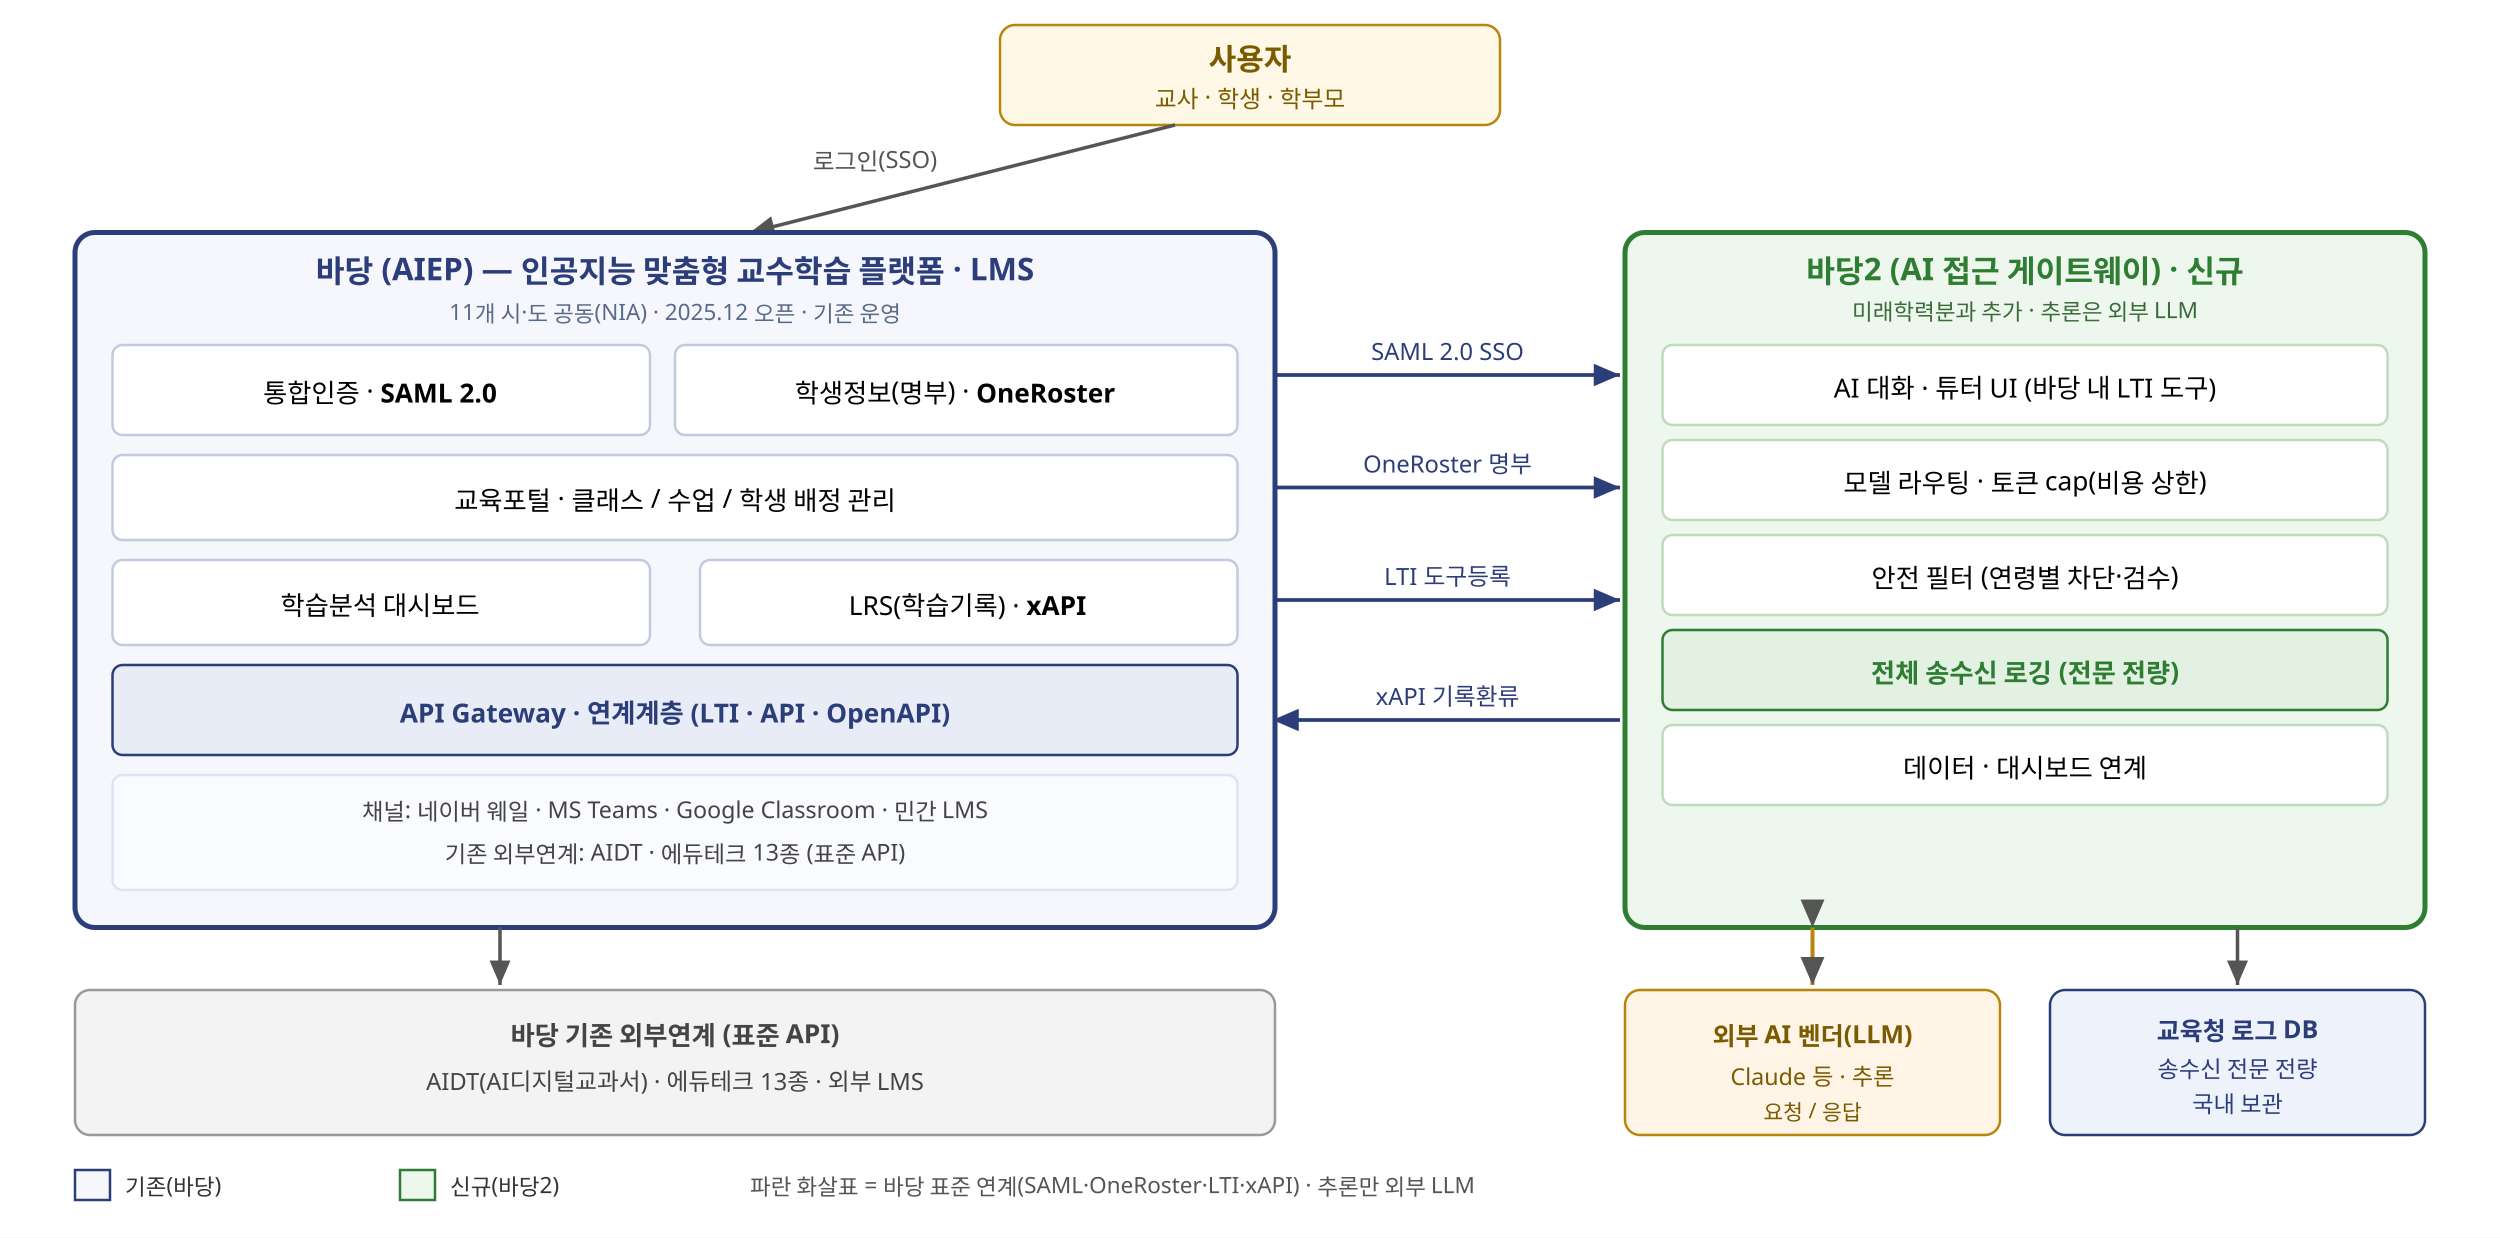
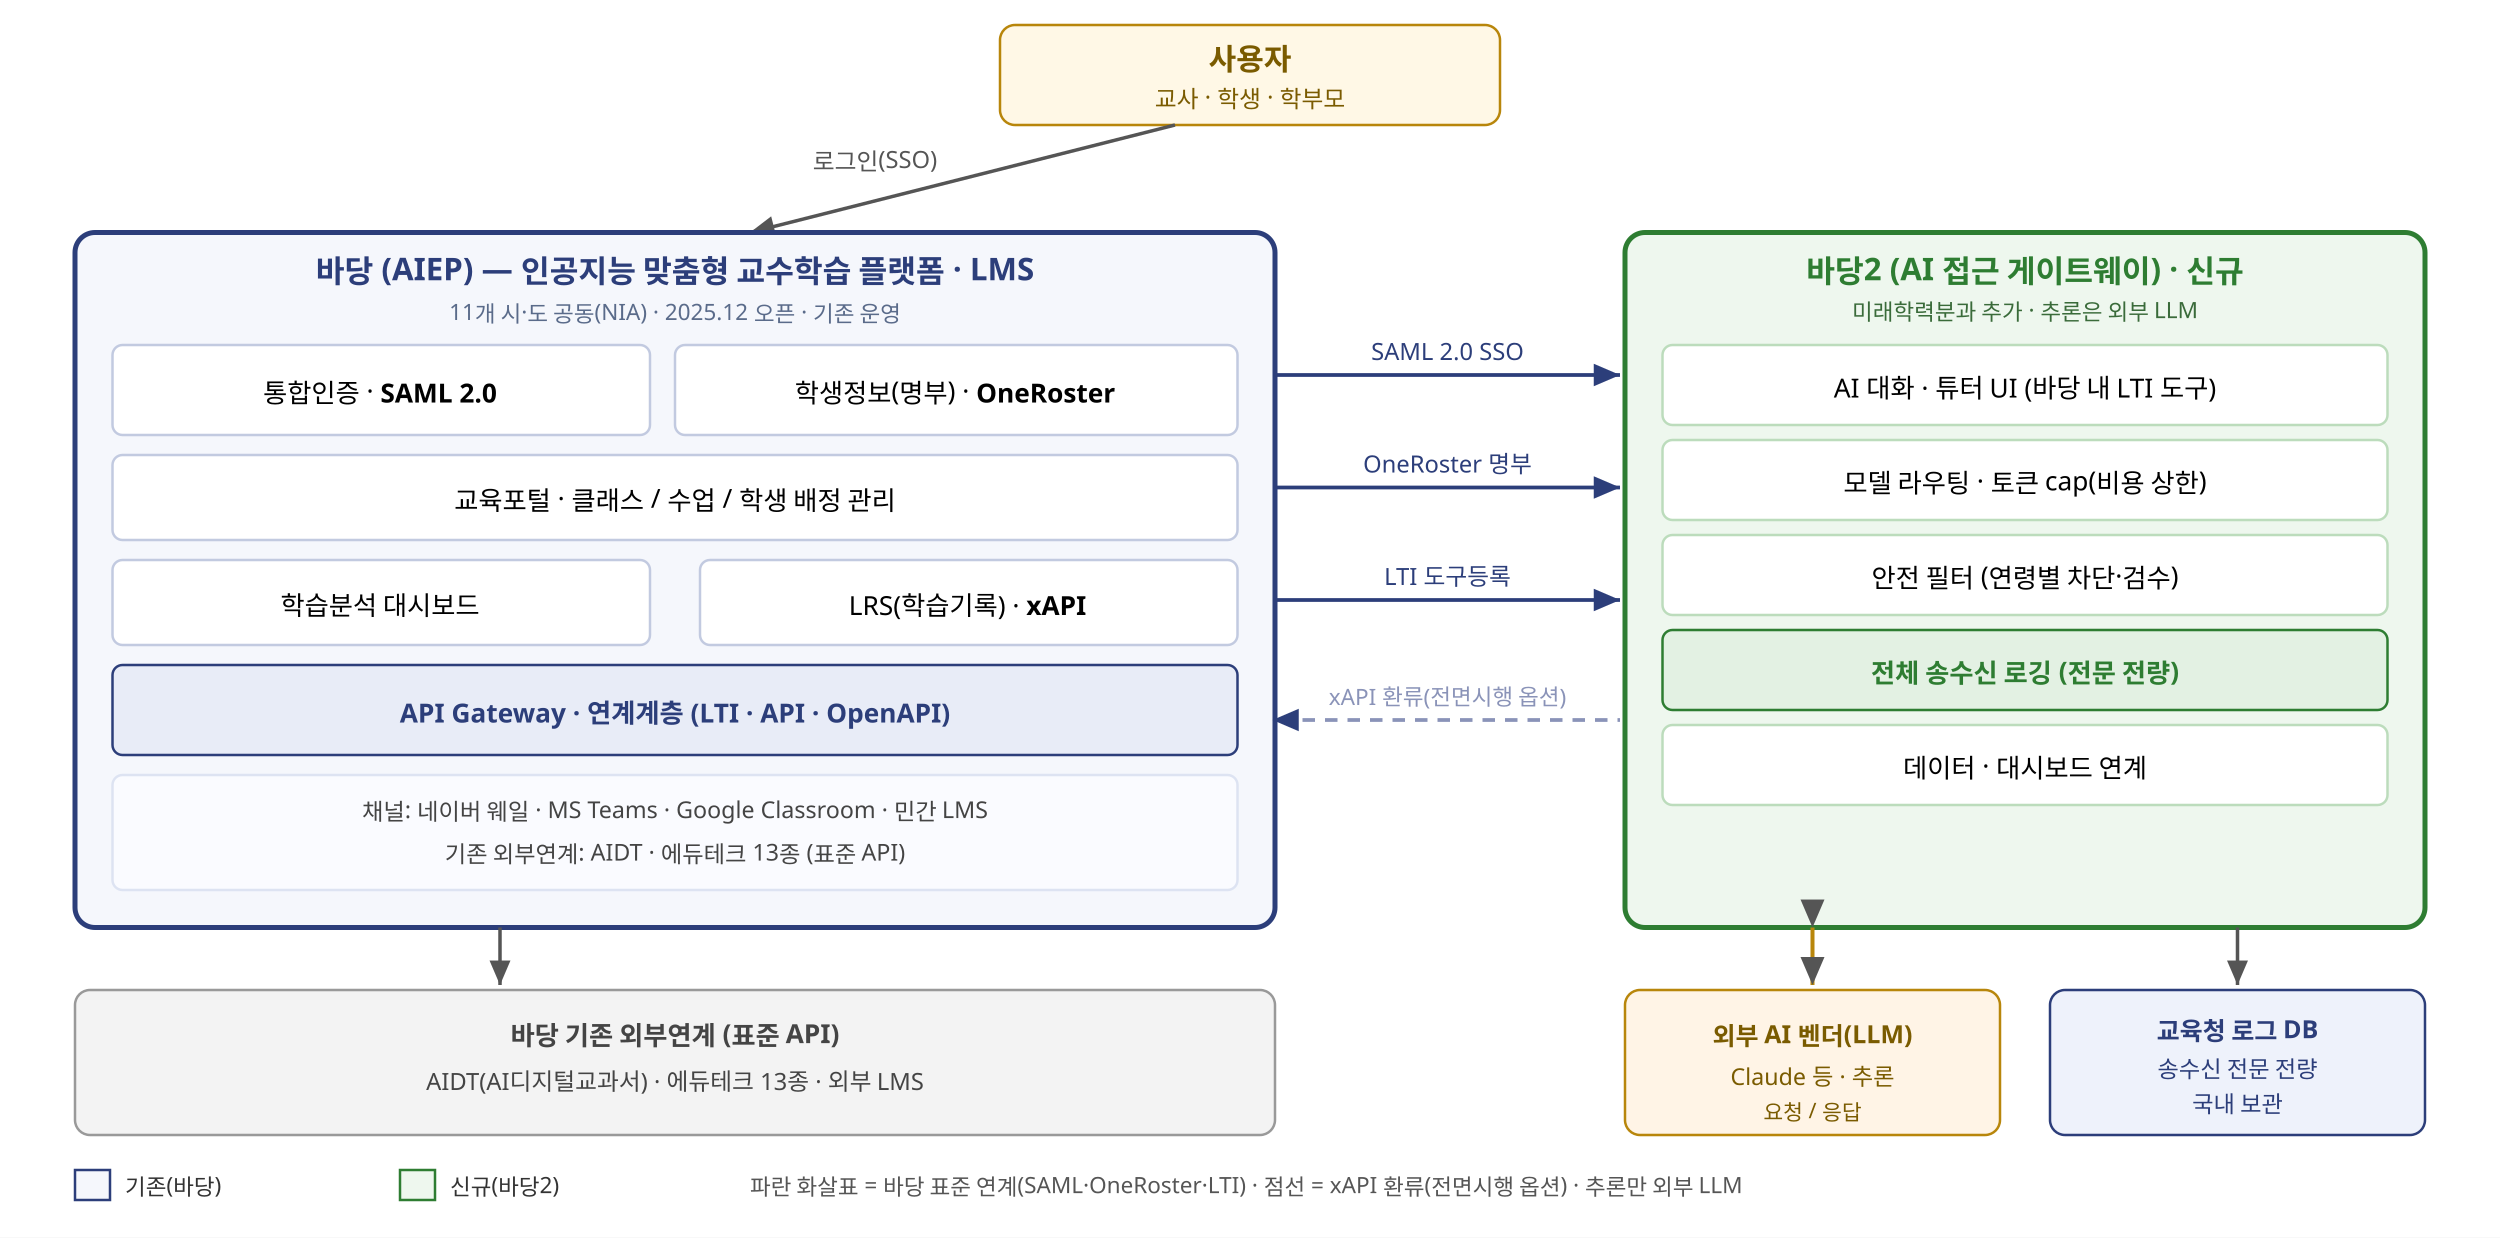
<svg xmlns="http://www.w3.org/2000/svg" viewBox="0 0 1000 495" preserveAspectRatio="xMidYMid meet" style="width:100%;height:auto;max-width:1000px;" font-family="Malgun Gothic, 맑은 고딕, sans-serif">
  <defs>
    <marker id="arr" markerWidth="9" markerHeight="9" refX="7" refY="3" orient="auto" markerUnits="strokeWidth">
      <path d="M0,0 L7,3 L0,6 Z" fill="#555" />
    </marker>
    <marker id="arrb" markerWidth="9" markerHeight="9" refX="7" refY="3" orient="auto" markerUnits="strokeWidth">
      <path d="M0,0 L7,3 L0,6 Z" fill="#2c3e7a" />
    </marker>
    <marker id="arrbs" markerWidth="9" markerHeight="9" refX="2" refY="3" orient="auto" markerUnits="strokeWidth">
      <path d="M7,0 L0,3 L7,6 Z" fill="#2c3e7a" />
    </marker>
  </defs>
  <rect x="0" y="0" width="1000" height="495" fill="#ffffff" />
  <rect x="400" y="10" width="200" height="40" rx="6" fill="#fff8e6" stroke="#b8860b" />
  <text x="500" y="28" text-anchor="middle" font-size="12" font-weight="bold" fill="#7a5b00">사용자</text>
  <text x="500" y="43" text-anchor="middle" font-size="9.5" fill="#7a5b00">교사 · 학생 · 학부모</text>
  <line x1="470" y1="50" x2="300" y2="93" stroke="#555" stroke-width="1.4" marker-end="url(#arr)" />
  <text x="350" y="68" text-anchor="middle" font-size="9.5" fill="#555">로그인(SSO)</text>
  <rect x="30" y="93" width="480" height="278" rx="8" fill="#f5f7fc" stroke="#2c3e7a" stroke-width="2" />
  <text x="270" y="113" text-anchor="middle" font-size="12.5" font-weight="bold" fill="#2c3e7a">바당 (AIEP) — 인공지능 맞춤형 교수학습 플랫폼 · LMS</text>
  <text x="270" y="128" text-anchor="middle" font-size="9" fill="#5a6b8a">11개 시·도 공동(NIA) · 2025.12 오픈 · 기존 운영</text>
  <rect x="45" y="138" width="215" height="36" rx="4" fill="#fff" stroke="#c2cae0" />
  <text x="152" y="161" text-anchor="middle" font-size="10.5">통합인증 · <tspan font-weight="bold">SAML 2.0</tspan>
  </text>
  <rect x="270" y="138" width="225" height="36" rx="4" fill="#fff" stroke="#c2cae0" />
  <text x="382" y="161" text-anchor="middle" font-size="10.5">학생정보(명부) · <tspan font-weight="bold">OneRoster</tspan>
  </text>
  <rect x="45" y="182" width="450" height="34" rx="4" fill="#fff" stroke="#c2cae0" />
  <text x="270" y="204" text-anchor="middle" font-size="10.5">교육포털 · 클래스 / 수업 / 학생 배정 관리</text>
  <rect x="45" y="224" width="215" height="34" rx="4" fill="#fff" stroke="#c2cae0" />
  <text x="152" y="246" text-anchor="middle" font-size="10.5">학습분석 대시보드</text>
  <rect x="280" y="224" width="215" height="34" rx="4" fill="#fff" stroke="#c2cae0" />
  <text x="387" y="246" text-anchor="middle" font-size="10.5">LRS(학습기록) · <tspan font-weight="bold">xAPI</tspan>
  </text>
  <rect x="45" y="266" width="450" height="36" rx="4" fill="#e8ecf7" stroke="#2c3e7a" />
  <text x="270" y="289" text-anchor="middle" font-size="10.5" font-weight="bold" fill="#2c3e7a">API Gateway · 연계계층 (LTI · API · OpenAPI)</text>
  <rect x="45" y="310" width="450" height="46" rx="4" fill="#fafbff" stroke="#dde3f2" />
  <text x="270" y="328" text-anchor="middle" font-size="9.3" fill="#444">채널: 네이버 웨일 · MS Teams · Google Classroom · 민간 LMS</text>
  <text x="270" y="345" text-anchor="middle" font-size="9.3" fill="#444">기존 외부연계: AIDT · 에듀테크 13종 (표준 API)</text>
  <rect x="650" y="93" width="320" height="278" rx="8" fill="#eef7ee" stroke="#2e7d32" stroke-width="2" />
  <text x="810" y="113" text-anchor="middle" font-size="12.5" font-weight="bold" fill="#2e7d32">바당2 (AI 접근 게이트웨이) · 신규</text>
  <text x="810" y="128" text-anchor="middle" font-size="9" fill="#3a6b3a">미래학력분과 추가 · 추론은 외부 LLM</text>
  <rect x="665" y="138" width="290" height="32" rx="4" fill="#fff" stroke="#bcdcbc" />
  <text x="810" y="159" text-anchor="middle" font-size="10.5">AI 대화 · 튜터 UI (바당 내 LTI 도구)</text>
  <rect x="665" y="176" width="290" height="32" rx="4" fill="#fff" stroke="#bcdcbc" />
  <text x="810" y="197" text-anchor="middle" font-size="10.5">모델 라우팅 · 토큰 cap(비용 상한)</text>
  <rect x="665" y="214" width="290" height="32" rx="4" fill="#fff" stroke="#bcdcbc" />
  <text x="810" y="235" text-anchor="middle" font-size="10.5">안전 필터 (연령별 차단·검수)</text>
  <rect x="665" y="252" width="290" height="32" rx="4" fill="#e3f1e3" stroke="#2e7d32" />
  <text x="810" y="273" text-anchor="middle" font-size="10.5" font-weight="bold" fill="#2e7d32">전체 송수신 로깅 (전문 전량)</text>
  <rect x="665" y="290" width="290" height="32" rx="4" fill="#fff" stroke="#bcdcbc" />
  <text x="810" y="311" text-anchor="middle" font-size="10.5">데이터 · 대시보드 연계</text>
  <line x1="510" y1="150" x2="648" y2="150" stroke="#2c3e7a" stroke-width="1.5" marker-end="url(#arrb)" />
  <text x="579" y="144" text-anchor="middle" font-size="9.5" fill="#2c3e7a">SAML 2.0 SSO</text>
  <line x1="510" y1="195" x2="648" y2="195" stroke="#2c3e7a" stroke-width="1.5" marker-end="url(#arrb)" />
  <text x="579" y="189" text-anchor="middle" font-size="9.5" fill="#2c3e7a">OneRoster 명부</text>
  <line x1="510" y1="240" x2="648" y2="240" stroke="#2c3e7a" stroke-width="1.5" marker-end="url(#arrb)" />
  <text x="579" y="234" text-anchor="middle" font-size="9.5" fill="#2c3e7a">LTI 도구등록</text>
-   <line x1="512" y1="288" x2="648" y2="288" stroke="#2c3e7a" stroke-width="1.5" marker-start="url(#arrbs)" />
-   <text x="579" y="282" text-anchor="middle" font-size="9.5" fill="#2c3e7a">xAPI 기록환류</text>
+   <line x1="512" y1="288" x2="648" y2="288" stroke="#8a93b8" stroke-width="1.5" stroke-dasharray="5 4" marker-start="url(#arrbs)" />
+   <text x="579" y="282" text-anchor="middle" font-size="9" fill="#8a93b8">xAPI 환류(전면시행 옵션)</text>
  <line x1="200" y1="371" x2="200" y2="394" stroke="#555" stroke-width="1.4" marker-end="url(#arr)" />
  <rect x="30" y="396" width="480" height="58" rx="6" fill="#f3f3f3" stroke="#999" />
  <text x="270" y="418" text-anchor="middle" font-size="10.5" font-weight="bold" fill="#444">바당 기존 외부연계 (표준 API)</text>
  <text x="270" y="436" text-anchor="middle" font-size="9.5" fill="#444">AIDT(AI디지털교과서) · 에듀테크 13종 · 외부 LMS</text>
  <line x1="725" y1="371" x2="725" y2="394" stroke="#b8860b" stroke-width="1.6" marker-end="url(#arr)" marker-start="url(#arr)" />
  <rect x="650" y="396" width="150" height="58" rx="6" fill="#fff4e6" stroke="#b8860b" />
  <text x="725" y="418" text-anchor="middle" font-size="10" font-weight="bold" fill="#7a5b00">외부 AI 벤더(LLM)</text>
  <text x="725" y="434" text-anchor="middle" font-size="9.3" fill="#7a5b00">Claude 등 · 추론</text>
  <text x="725" y="448" text-anchor="middle" font-size="8.6" fill="#7a5b00">요청 / 응답</text>
  <line x1="895" y1="371" x2="895" y2="394" stroke="#555" stroke-width="1.4" marker-end="url(#arr)" />
  <rect x="820" y="396" width="150" height="58" rx="6" fill="#eef2fb" stroke="#2c3e7a" />
  <text x="895" y="416" text-anchor="middle" font-size="10" font-weight="bold" fill="#2c3e7a">교육청 로그 DB</text>
  <text x="895" y="431" text-anchor="middle" font-size="9.3" fill="#2c3e7a">송수신 전문 전량</text>
  <text x="895" y="445" text-anchor="middle" font-size="9.3" fill="#2c3e7a">국내 보관</text>
  <rect x="30" y="468" width="14" height="12" fill="#f5f7fc" stroke="#2c3e7a" />
  <text x="50" y="478" font-size="9" fill="#333">기존(바당)</text>
  <rect x="160" y="468" width="14" height="12" fill="#eef7ee" stroke="#2e7d32" />
  <text x="180" y="478" font-size="9" fill="#333">신규(바당2)</text>
-   <text x="300" y="478" font-size="9" fill="#555">파란 화살표 = 바당 표준 연계(SAML·OneRoster·LTI·xAPI) · 추론만 외부 LLM</text>
+   <text x="300" y="478" font-size="9" fill="#555">파란 화살표 = 바당 표준 연계(SAML·OneRoster·LTI) · 점선 = xAPI 환류(전면시행 옵션) · 추론만 외부 LLM</text>
</svg>
